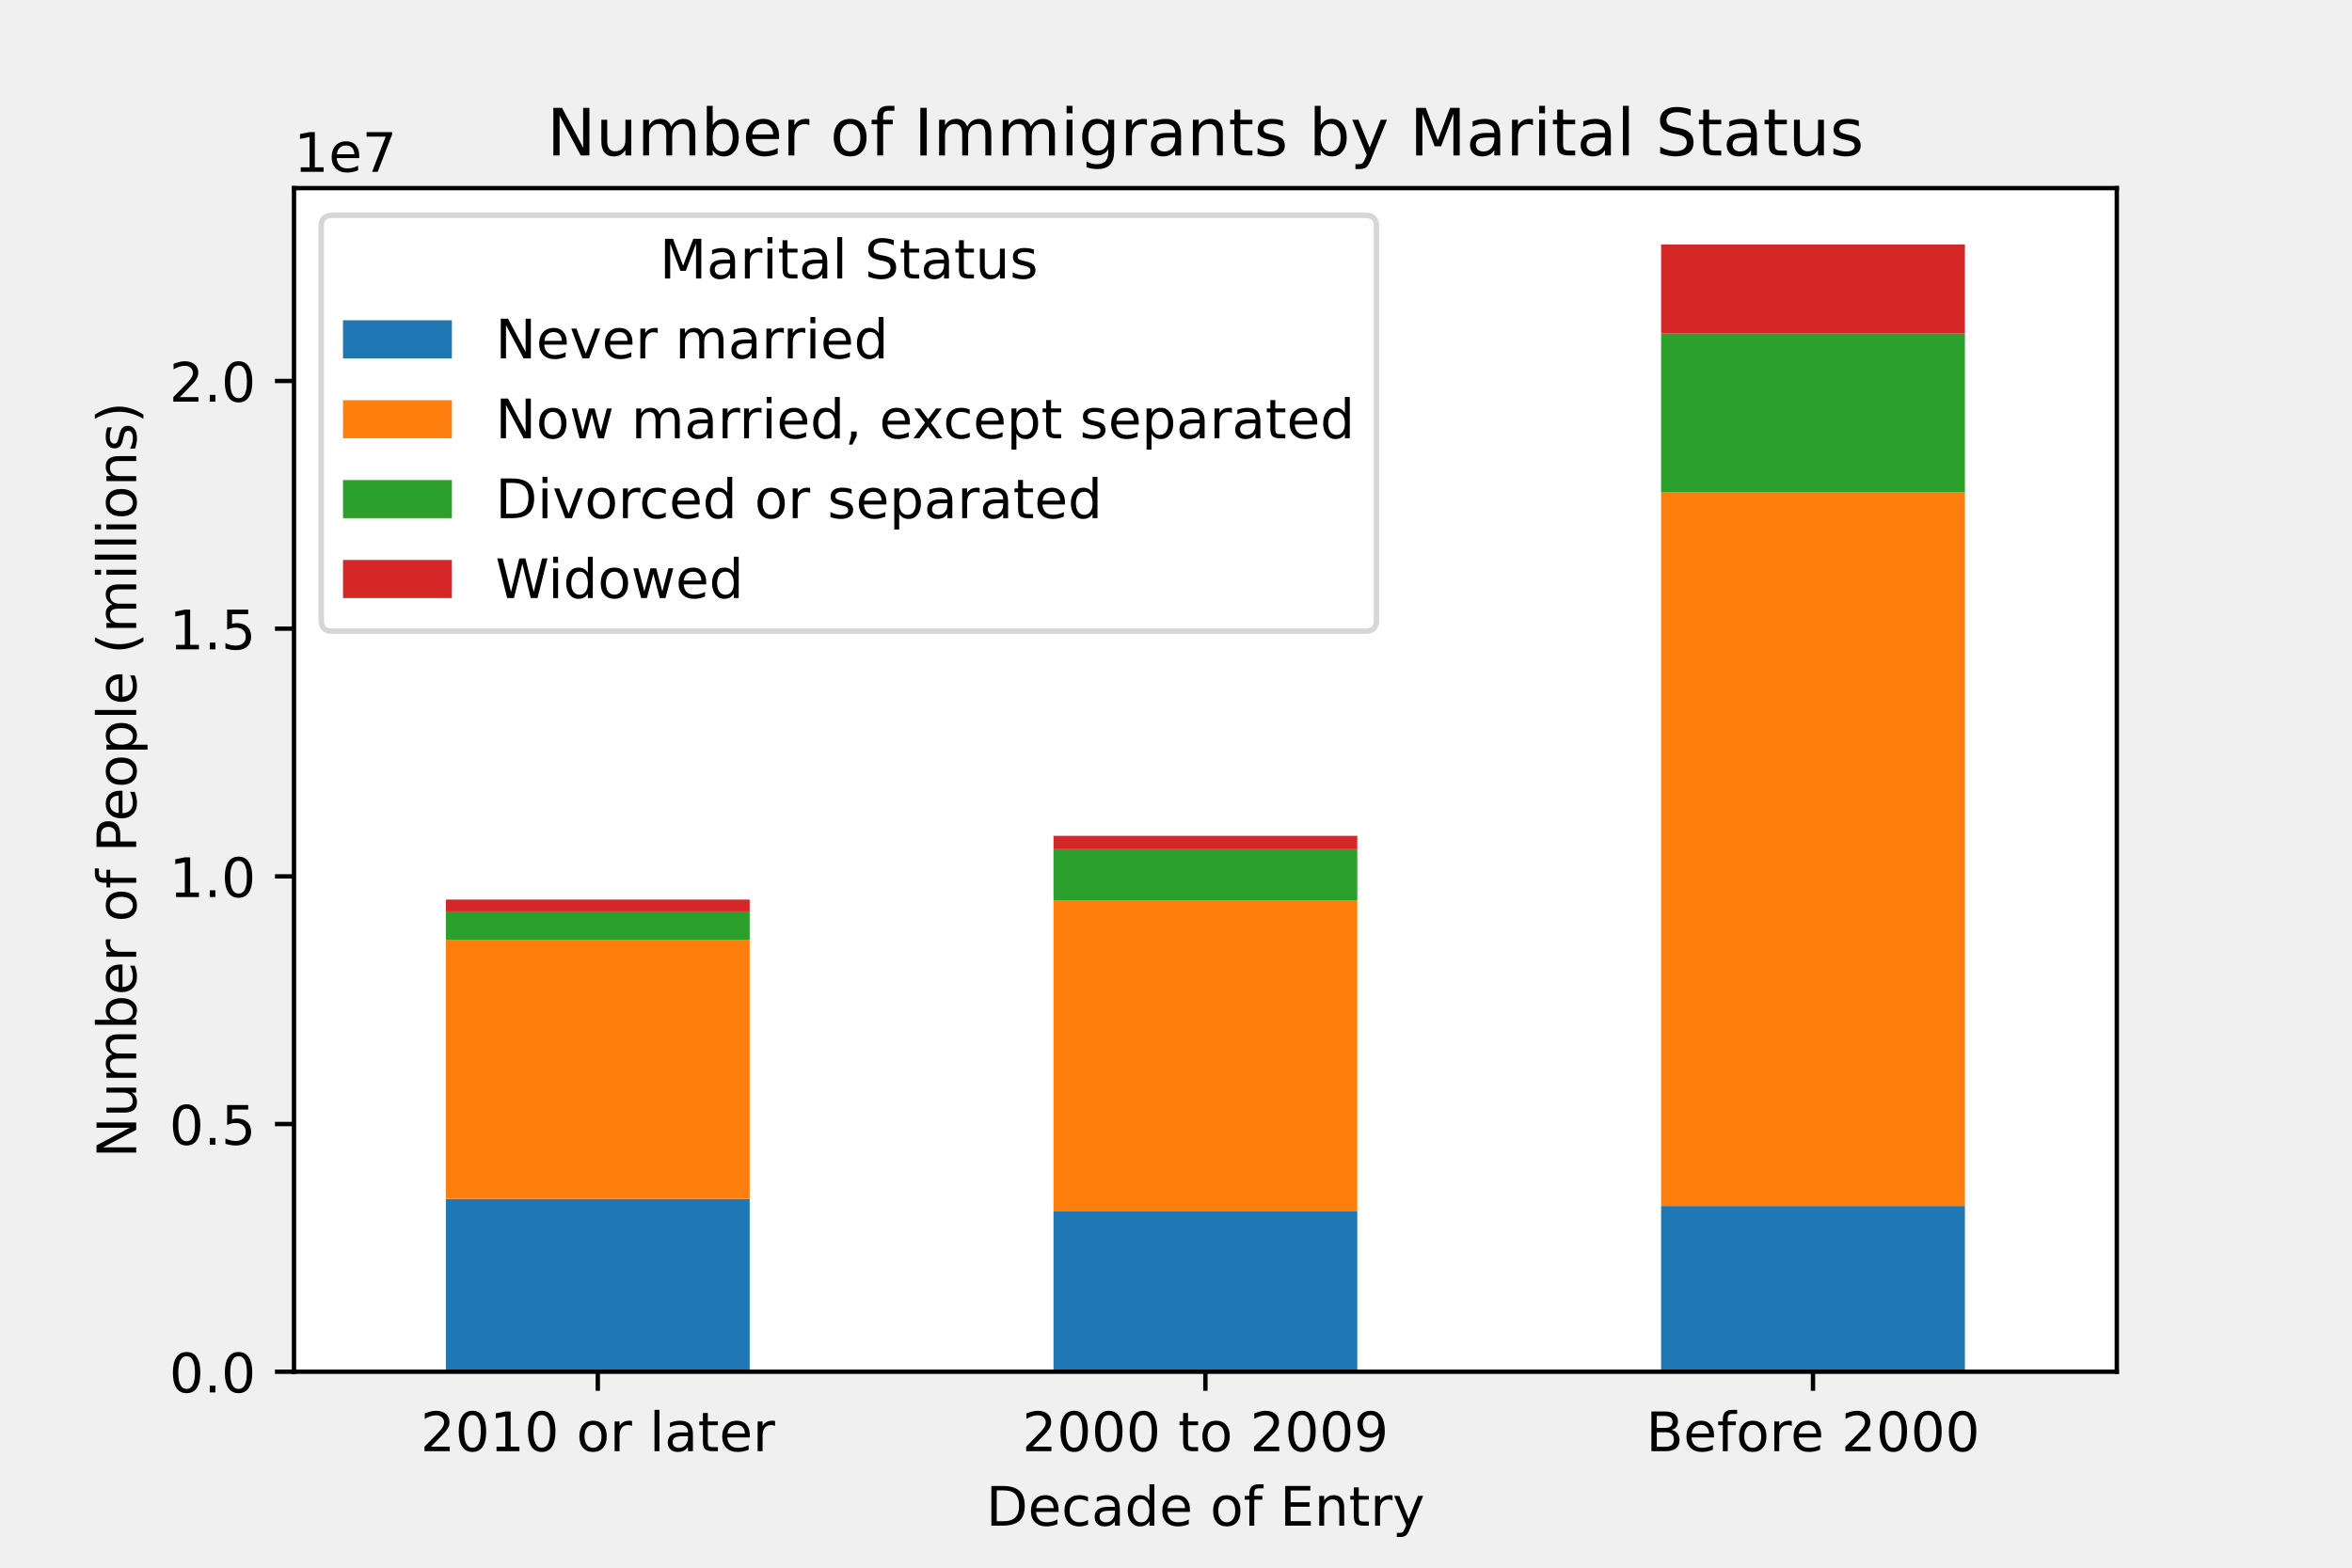
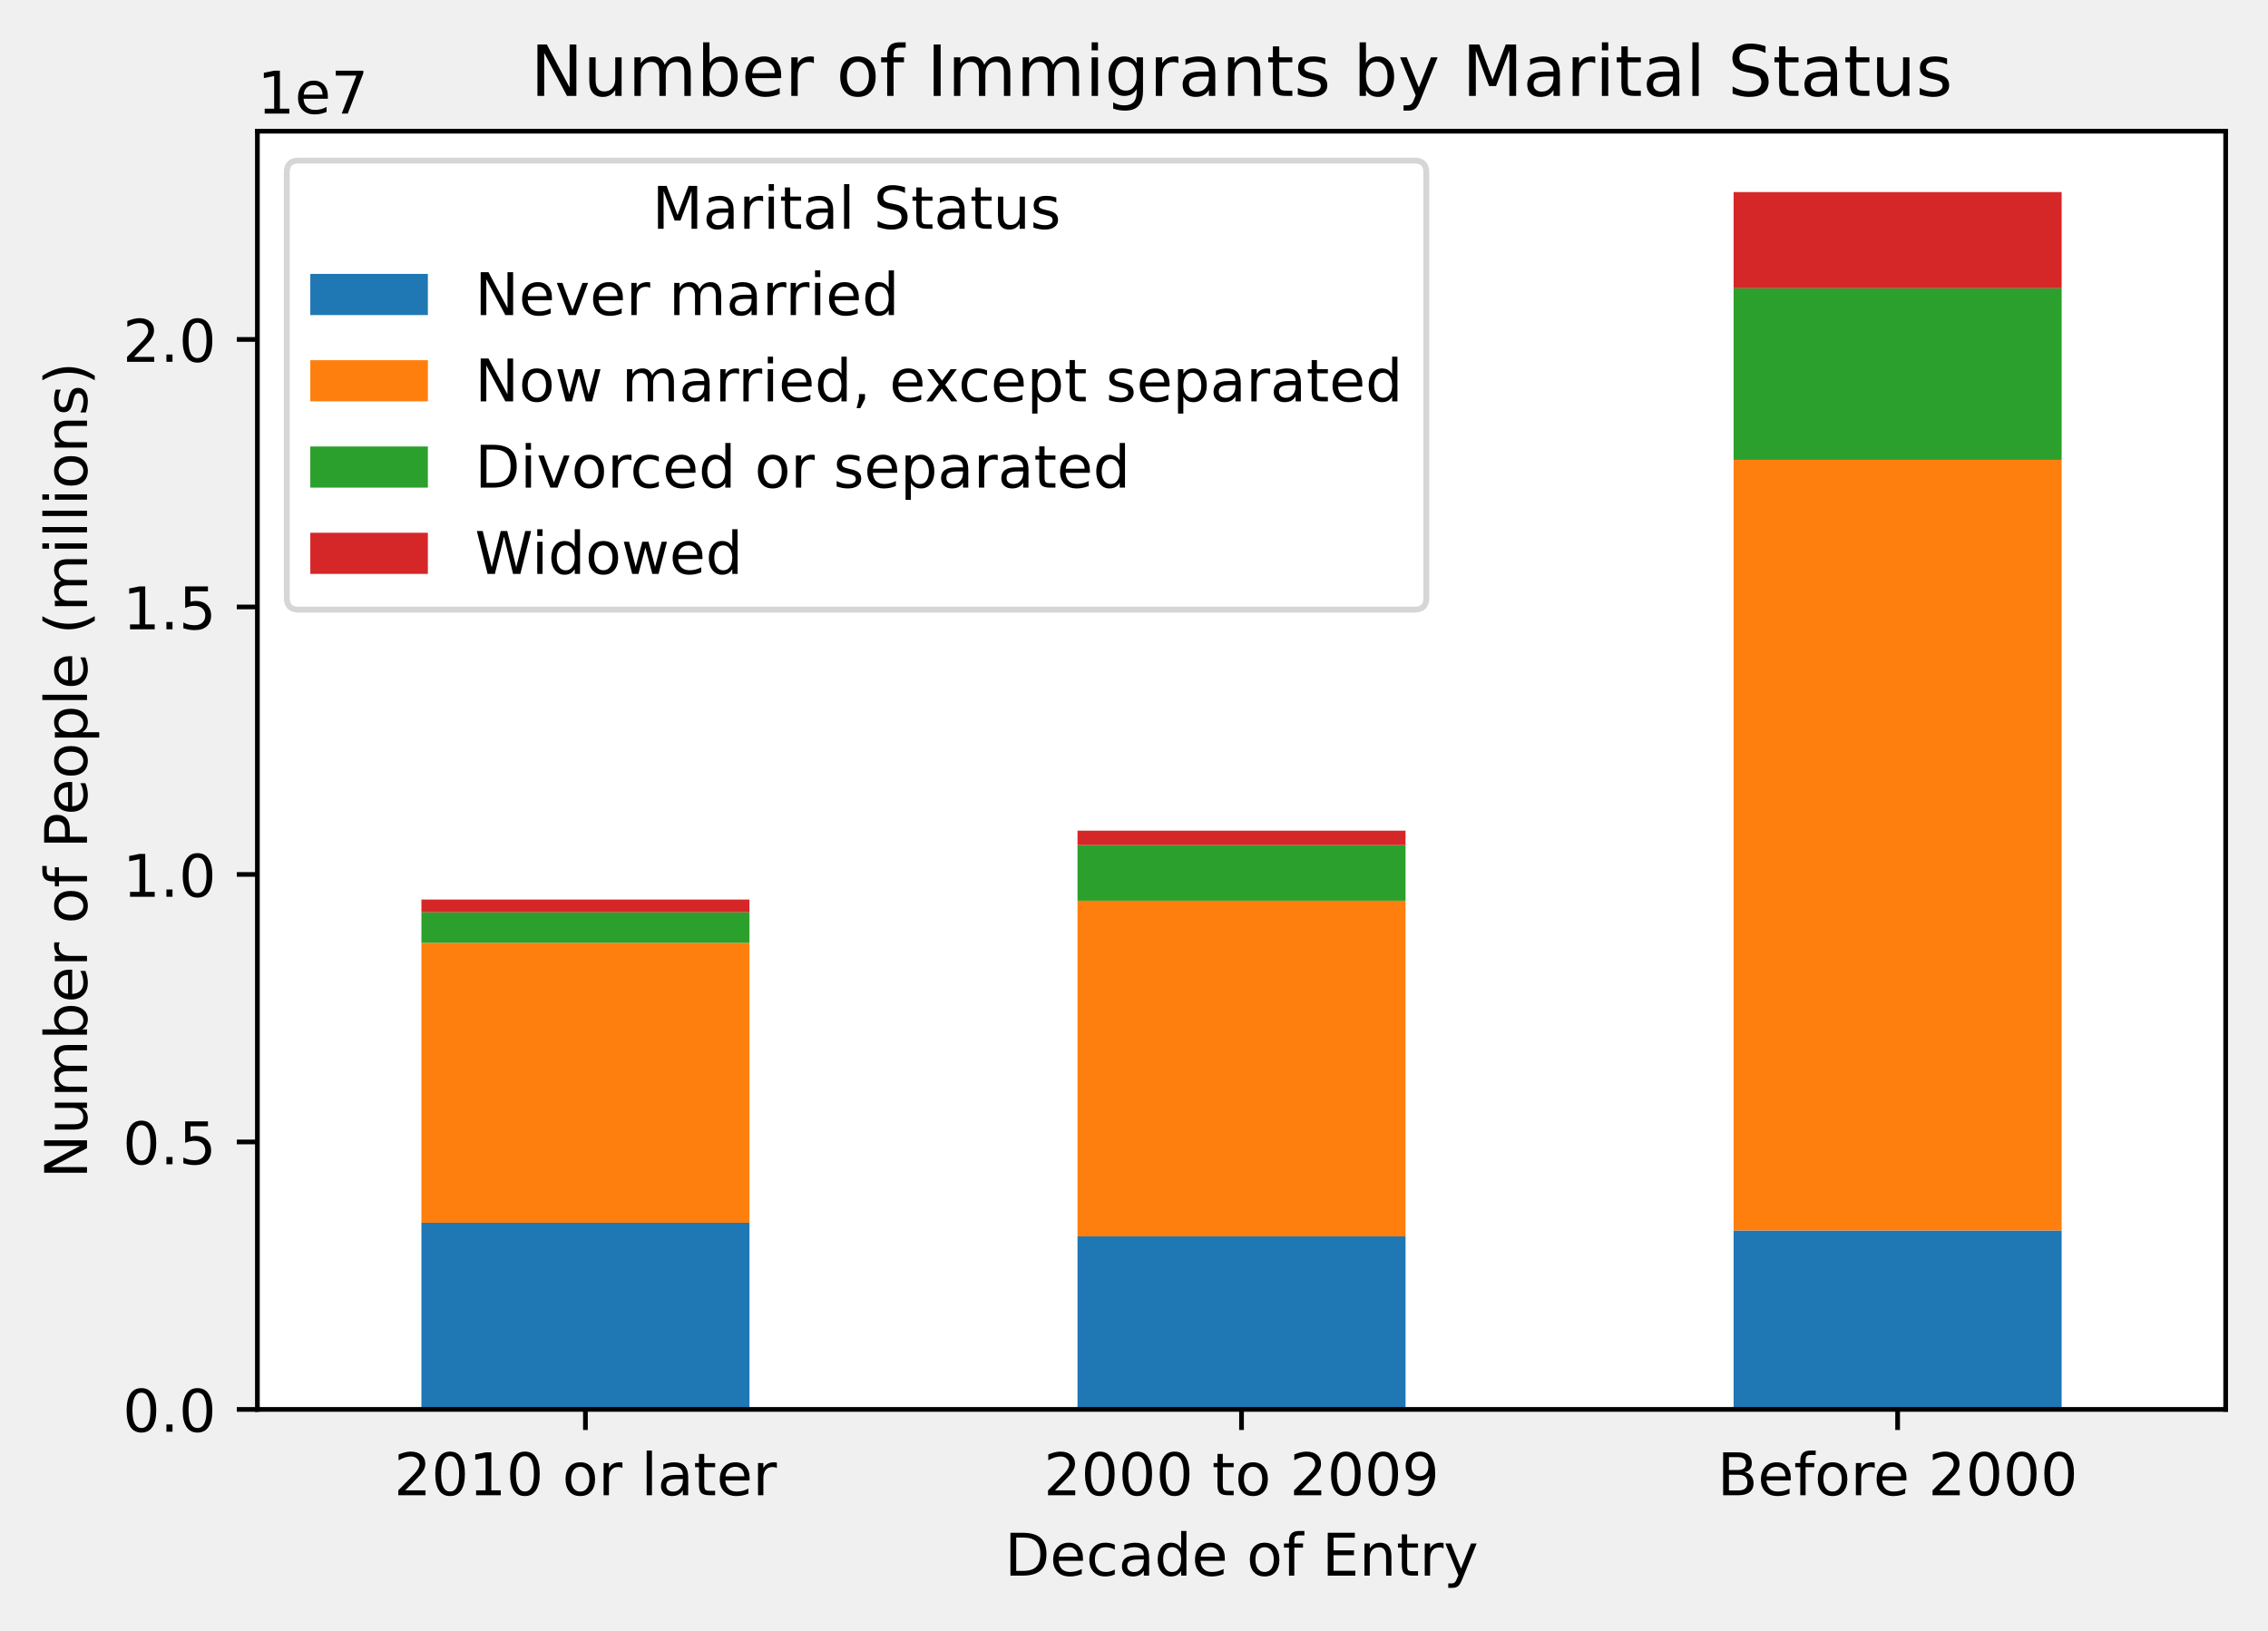
- <svg xmlns="http://www.w3.org/2000/svg" xmlns:xlink="http://www.w3.org/1999/xlink" height="288pt" version="1.1" viewBox="0 0 432 288" width="432pt">
+ <svg xmlns="http://www.w3.org/2000/svg" xmlns:xlink="http://www.w3.org/1999/xlink" height="277.314pt" version="1.1" viewBox="0 0 385.781 277.314" width="385.781pt">
  <defs>
    <style type="text/css">*{stroke-linecap:butt;stroke-linejoin:round;}</style>
  </defs>
  <g id="figure_1">
    <g id="patch_1">
-       <path d="M 0 288  L 432 288  L 432 0  L 0 0  z " style="fill:none;" />
+       <path d="M 0 277.314  L 385.781 277.314  L 385.781 0  L 0 0  z " style="fill:none;" />
    </g>
    <g id="axes_1">
      <g id="patch_2">
-         <path d="M 54 252  L 388.8 252  L 388.8 34.56  L 54 34.56  z " style="fill:#ffffff;" />
+         <path d="M 43.781 239.758  L 378.581 239.758  L 378.581 22.318  L 43.781 22.318  z " style="fill:#ffffff;" />
      </g>
      <g id="patch_3">
-         <path clip-path="url(#p1c68095ed1)" d="M 81.9 252  L 137.7 252  L 137.7 220.254  L 81.9 220.254  z " style="fill:#1f77b4;" />
+         <path clip-path="url(#p7b3b9520c9)" d="M 71.681 239.758  L 127.481 239.758  L 127.481 208.013  L 71.681 208.013  z " style="fill:#1f77b4;" />
      </g>
      <g id="patch_4">
-         <path clip-path="url(#p1c68095ed1)" d="M 193.5 252  L 249.3 252  L 249.3 222.563  L 193.5 222.563  z " style="fill:#1f77b4;" />
+         <path clip-path="url(#p7b3b9520c9)" d="M 183.281 239.758  L 239.081 239.758  L 239.081 210.321  L 183.281 210.321  z " style="fill:#1f77b4;" />
      </g>
      <g id="patch_5">
-         <path clip-path="url(#p1c68095ed1)" d="M 305.1 252  L 360.9 252  L 360.9 221.558  L 305.1 221.558  z " style="fill:#1f77b4;" />
+         <path clip-path="url(#p7b3b9520c9)" d="M 294.881 239.758  L 350.681 239.758  L 350.681 209.317  L 294.881 209.317  z " style="fill:#1f77b4;" />
      </g>
      <g id="patch_6">
-         <path clip-path="url(#p1c68095ed1)" d="M 81.9 220.254  L 137.7 220.254  L 137.7 172.636  L 81.9 172.636  z " style="fill:#ff7f0e;" />
+         <path clip-path="url(#p7b3b9520c9)" d="M 71.681 208.013  L 127.481 208.013  L 127.481 160.394  L 71.681 160.394  z " style="fill:#ff7f0e;" />
      </g>
      <g id="patch_7">
-         <path clip-path="url(#p1c68095ed1)" d="M 193.5 222.563  L 249.3 222.563  L 249.3 165.46  L 193.5 165.46  z " style="fill:#ff7f0e;" />
+         <path clip-path="url(#p7b3b9520c9)" d="M 183.281 210.321  L 239.081 210.321  L 239.081 153.218  L 183.281 153.218  z " style="fill:#ff7f0e;" />
      </g>
      <g id="patch_8">
-         <path clip-path="url(#p1c68095ed1)" d="M 305.1 221.558  L 360.9 221.558  L 360.9 90.473  L 305.1 90.473  z " style="fill:#ff7f0e;" />
+         <path clip-path="url(#p7b3b9520c9)" d="M 294.881 209.317  L 350.681 209.317  L 350.681 78.231  L 294.881 78.231  z " style="fill:#ff7f0e;" />
      </g>
      <g id="patch_9">
-         <path clip-path="url(#p1c68095ed1)" d="M 81.9 172.636  L 137.7 172.636  L 137.7 167.432  L 81.9 167.432  z " style="fill:#2ca02c;" />
+         <path clip-path="url(#p7b3b9520c9)" d="M 71.681 160.394  L 127.481 160.394  L 127.481 155.19  L 71.681 155.19  z " style="fill:#2ca02c;" />
      </g>
      <g id="patch_10">
-         <path clip-path="url(#p1c68095ed1)" d="M 193.5 165.46  L 249.3 165.46  L 249.3 156.009  L 193.5 156.009  z " style="fill:#2ca02c;" />
+         <path clip-path="url(#p7b3b9520c9)" d="M 183.281 153.218  L 239.081 153.218  L 239.081 143.767  L 183.281 143.767  z " style="fill:#2ca02c;" />
      </g>
      <g id="patch_11">
-         <path clip-path="url(#p1c68095ed1)" d="M 305.1 90.473  L 360.9 90.473  L 360.9 61.274  L 305.1 61.274  z " style="fill:#2ca02c;" />
+         <path clip-path="url(#p7b3b9520c9)" d="M 294.881 78.231  L 350.681 78.231  L 350.681 49.032  L 294.881 49.032  z " style="fill:#2ca02c;" />
      </g>
      <g id="patch_12">
-         <path clip-path="url(#p1c68095ed1)" d="M 81.9 167.432  L 137.7 167.432  L 137.7 165.264  L 81.9 165.264  z " style="fill:#d62728;" />
+         <path clip-path="url(#p7b3b9520c9)" d="M 71.681 155.19  L 127.481 155.19  L 127.481 153.022  L 71.681 153.022  z " style="fill:#d62728;" />
      </g>
      <g id="patch_13">
-         <path clip-path="url(#p1c68095ed1)" d="M 193.5 156.009  L 249.3 156.009  L 249.3 153.548  L 193.5 153.548  z " style="fill:#d62728;" />
+         <path clip-path="url(#p7b3b9520c9)" d="M 183.281 143.767  L 239.081 143.767  L 239.081 141.306  L 183.281 141.306  z " style="fill:#d62728;" />
      </g>
      <g id="patch_14">
-         <path clip-path="url(#p1c68095ed1)" d="M 305.1 61.274  L 360.9 61.274  L 360.9 44.914  L 305.1 44.914  z " style="fill:#d62728;" />
+         <path clip-path="url(#p7b3b9520c9)" d="M 294.881 49.032  L 350.681 49.032  L 350.681 32.672  L 294.881 32.672  z " style="fill:#d62728;" />
      </g>
      <g id="matplotlib.axis_1">
        <g id="xtick_1">
          <g id="line2d_1">
            <defs>
-               <path d="M 0 0  L 0 3.5  " id="mfe2c3f6bbe" style="stroke:#000000;stroke-width:0.8;" />
-             </defs>
-             <g>
-               <use style="stroke:#000000;stroke-width:0.8;" x="109.8" xlink:href="#mfe2c3f6bbe" y="252" />
+               <path d="M 0 0  L 0 3.5  " id="m15bc57275c" style="stroke:#000000;stroke-width:0.8;" />
+             </defs>
+             <g>
+               <use style="stroke:#000000;stroke-width:0.8;" x="99.581" xlink:href="#m15bc57275c" y="239.758" />
            </g>
          </g>
          <g id="text_1">
-             <g transform="translate(77.23672 266.5984)scale(0.1 -0.1)">
+             <g transform="translate(67.01797 254.3566)scale(0.1 -0.1)">
              <defs>
                <path d="M 1228 531  L 3431 531  L 3431 0  L 469 0  L 469 531  Q 828 903 1448 1529  Q 2069 2156 2228 2338  Q 2531 2678 2651 2914  Q 2772 3150 2772 3378  Q 2772 3750 2511 3984  Q 2250 4219 1831 4219  Q 1534 4219 1204 4116  Q 875 4013 500 3803  L 500 4441  Q 881 4594 1212 4672  Q 1544 4750 1819 4750  Q 2544 4750 2975 4387  Q 3406 4025 3406 3419  Q 3406 3131 3298 2873  Q 3191 2616 2906 2266  Q 2828 2175 2409 1742  Q 1991 1309 1228 531  z " id="DejaVuSans-32" transform="scale(0.015625)" />
                <path d="M 2034 4250  Q 1547 4250 1301 3770  Q 1056 3291 1056 2328  Q 1056 1369 1301 889  Q 1547 409 2034 409  Q 2525 409 2770 889  Q 3016 1369 3016 2328  Q 3016 3291 2770 3770  Q 2525 4250 2034 4250  z M 2034 4750  Q 2819 4750 3233 4129  Q 3647 3509 3647 2328  Q 3647 1150 3233 529  Q 2819 -91 2034 -91  Q 1250 -91 836 529  Q 422 1150 422 2328  Q 422 3509 836 4129  Q 1250 4750 2034 4750  z " id="DejaVuSans-30" transform="scale(0.015625)" />
                <path d="M 794 531  L 1825 531  L 1825 4091  L 703 3866  L 703 4441  L 1819 4666  L 2450 4666  L 2450 531  L 3481 531  L 3481 0  L 794 0  L 794 531  z " id="DejaVuSans-31" transform="scale(0.015625)" />
                <path id="DejaVuSans-20" transform="scale(0.015625)" />
                <path d="M 1959 3097  Q 1497 3097 1228 2736  Q 959 2375 959 1747  Q 959 1119 1226 758  Q 1494 397 1959 397  Q 2419 397 2687 759  Q 2956 1122 2956 1747  Q 2956 2369 2687 2733  Q 2419 3097 1959 3097  z M 1959 3584  Q 2709 3584 3137 3096  Q 3566 2609 3566 1747  Q 3566 888 3137 398  Q 2709 -91 1959 -91  Q 1206 -91 779 398  Q 353 888 353 1747  Q 353 2609 779 3096  Q 1206 3584 1959 3584  z " id="DejaVuSans-6f" transform="scale(0.015625)" />
                <path d="M 2631 2963  Q 2534 3019 2420 3045  Q 2306 3072 2169 3072  Q 1681 3072 1420 2755  Q 1159 2438 1159 1844  L 1159 0  L 581 0  L 581 3500  L 1159 3500  L 1159 2956  Q 1341 3275 1631 3429  Q 1922 3584 2338 3584  Q 2397 3584 2469 3576  Q 2541 3569 2628 3553  L 2631 2963  z " id="DejaVuSans-72" transform="scale(0.015625)" />
                <path d="M 603 4863  L 1178 4863  L 1178 0  L 603 0  L 603 4863  z " id="DejaVuSans-6c" transform="scale(0.015625)" />
                <path d="M 2194 1759  Q 1497 1759 1228 1600  Q 959 1441 959 1056  Q 959 750 1161 570  Q 1363 391 1709 391  Q 2188 391 2477 730  Q 2766 1069 2766 1631  L 2766 1759  L 2194 1759  z M 3341 1997  L 3341 0  L 2766 0  L 2766 531  Q 2569 213 2275 61  Q 1981 -91 1556 -91  Q 1019 -91 701 211  Q 384 513 384 1019  Q 384 1609 779 1909  Q 1175 2209 1959 2209  L 2766 2209  L 2766 2266  Q 2766 2663 2505 2880  Q 2244 3097 1772 3097  Q 1472 3097 1187 3025  Q 903 2953 641 2809  L 641 3341  Q 956 3463 1253 3523  Q 1550 3584 1831 3584  Q 2591 3584 2966 3190  Q 3341 2797 3341 1997  z " id="DejaVuSans-61" transform="scale(0.015625)" />
                <path d="M 1172 4494  L 1172 3500  L 2356 3500  L 2356 3053  L 1172 3053  L 1172 1153  Q 1172 725 1289 603  Q 1406 481 1766 481  L 2356 481  L 2356 0  L 1766 0  Q 1100 0 847 248  Q 594 497 594 1153  L 594 3053  L 172 3053  L 172 3500  L 594 3500  L 594 4494  L 1172 4494  z " id="DejaVuSans-74" transform="scale(0.015625)" />
                <path d="M 3597 1894  L 3597 1613  L 953 1613  Q 991 1019 1311 708  Q 1631 397 2203 397  Q 2534 397 2845 478  Q 3156 559 3463 722  L 3463 178  Q 3153 47 2828 -22  Q 2503 -91 2169 -91  Q 1331 -91 842 396  Q 353 884 353 1716  Q 353 2575 817 3079  Q 1281 3584 2069 3584  Q 2775 3584 3186 3129  Q 3597 2675 3597 1894  z M 3022 2063  Q 3016 2534 2758 2815  Q 2500 3097 2075 3097  Q 1594 3097 1305 2825  Q 1016 2553 972 2059  L 3022 2063  z " id="DejaVuSans-65" transform="scale(0.015625)" />
              </defs>
              <use xlink:href="#DejaVuSans-32" />
              <use x="63.623" xlink:href="#DejaVuSans-30" />
              <use x="127.246" xlink:href="#DejaVuSans-31" />
              <use x="190.869" xlink:href="#DejaVuSans-30" />
              <use x="254.492" xlink:href="#DejaVuSans-20" />
              <use x="286.279" xlink:href="#DejaVuSans-6f" />
              <use x="347.461" xlink:href="#DejaVuSans-72" />
              <use x="388.574" xlink:href="#DejaVuSans-20" />
              <use x="420.361" xlink:href="#DejaVuSans-6c" />
              <use x="448.145" xlink:href="#DejaVuSans-61" />
              <use x="509.424" xlink:href="#DejaVuSans-74" />
              <use x="548.633" xlink:href="#DejaVuSans-65" />
              <use x="610.156" xlink:href="#DejaVuSans-72" />
            </g>
          </g>
        </g>
        <g id="xtick_2">
          <g id="line2d_2">
            <g>
-               <use style="stroke:#000000;stroke-width:0.8;" x="221.4" xlink:href="#mfe2c3f6bbe" y="252" />
+               <use style="stroke:#000000;stroke-width:0.8;" x="211.181" xlink:href="#m15bc57275c" y="239.758" />
            </g>
          </g>
          <g id="text_2">
-             <g transform="translate(187.7523 266.5984)scale(0.1 -0.1)">
+             <g transform="translate(177.5336 254.3566)scale(0.1 -0.1)">
              <defs>
                <path d="M 703 97  L 703 672  Q 941 559 1184 500  Q 1428 441 1663 441  Q 2288 441 2617 861  Q 2947 1281 2994 2138  Q 2813 1869 2534 1725  Q 2256 1581 1919 1581  Q 1219 1581 811 2004  Q 403 2428 403 3163  Q 403 3881 828 4315  Q 1253 4750 1959 4750  Q 2769 4750 3195 4129  Q 3622 3509 3622 2328  Q 3622 1225 3098 567  Q 2575 -91 1691 -91  Q 1453 -91 1209 -44  Q 966 3 703 97  z M 1959 2075  Q 2384 2075 2632 2365  Q 2881 2656 2881 3163  Q 2881 3666 2632 3958  Q 2384 4250 1959 4250  Q 1534 4250 1286 3958  Q 1038 3666 1038 3163  Q 1038 2656 1286 2365  Q 1534 2075 1959 2075  z " id="DejaVuSans-39" transform="scale(0.015625)" />
              </defs>
              <use xlink:href="#DejaVuSans-32" />
              <use x="63.623" xlink:href="#DejaVuSans-30" />
              <use x="127.246" xlink:href="#DejaVuSans-30" />
              <use x="190.869" xlink:href="#DejaVuSans-30" />
              <use x="254.492" xlink:href="#DejaVuSans-20" />
              <use x="286.279" xlink:href="#DejaVuSans-74" />
              <use x="325.488" xlink:href="#DejaVuSans-6f" />
              <use x="386.67" xlink:href="#DejaVuSans-20" />
              <use x="418.457" xlink:href="#DejaVuSans-32" />
              <use x="482.08" xlink:href="#DejaVuSans-30" />
              <use x="545.703" xlink:href="#DejaVuSans-30" />
              <use x="609.326" xlink:href="#DejaVuSans-39" />
            </g>
          </g>
        </g>
        <g id="xtick_3">
          <g id="line2d_3">
            <g>
-               <use style="stroke:#000000;stroke-width:0.8;" x="333" xlink:href="#mfe2c3f6bbe" y="252" />
+               <use style="stroke:#000000;stroke-width:0.8;" x="322.781" xlink:href="#m15bc57275c" y="239.758" />
            </g>
          </g>
          <g id="text_3">
-             <g transform="translate(302.3398 266.5984)scale(0.1 -0.1)">
+             <g transform="translate(292.1211 254.3566)scale(0.1 -0.1)">
              <defs>
                <path d="M 1259 2228  L 1259 519  L 2272 519  Q 2781 519 3026 730  Q 3272 941 3272 1375  Q 3272 1813 3026 2020  Q 2781 2228 2272 2228  L 1259 2228  z M 1259 4147  L 1259 2741  L 2194 2741  Q 2656 2741 2882 2914  Q 3109 3088 3109 3444  Q 3109 3797 2882 3972  Q 2656 4147 2194 4147  L 1259 4147  z M 628 4666  L 2241 4666  Q 2963 4666 3353 4366  Q 3744 4066 3744 3513  Q 3744 3084 3544 2831  Q 3344 2578 2956 2516  Q 3422 2416 3680 2098  Q 3938 1781 3938 1306  Q 3938 681 3513 340  Q 3088 0 2303 0  L 628 0  L 628 4666  z " id="DejaVuSans-42" transform="scale(0.015625)" />
                <path d="M 2375 4863  L 2375 4384  L 1825 4384  Q 1516 4384 1395 4259  Q 1275 4134 1275 3809  L 1275 3500  L 2222 3500  L 2222 3053  L 1275 3053  L 1275 0  L 697 0  L 697 3053  L 147 3053  L 147 3500  L 697 3500  L 697 3744  Q 697 4328 969 4595  Q 1241 4863 1831 4863  L 2375 4863  z " id="DejaVuSans-66" transform="scale(0.015625)" />
              </defs>
              <use xlink:href="#DejaVuSans-42" />
              <use x="68.604" xlink:href="#DejaVuSans-65" />
              <use x="130.127" xlink:href="#DejaVuSans-66" />
              <use x="165.332" xlink:href="#DejaVuSans-6f" />
              <use x="226.514" xlink:href="#DejaVuSans-72" />
              <use x="265.377" xlink:href="#DejaVuSans-65" />
              <use x="326.9" xlink:href="#DejaVuSans-20" />
              <use x="358.688" xlink:href="#DejaVuSans-32" />
              <use x="422.311" xlink:href="#DejaVuSans-30" />
              <use x="485.934" xlink:href="#DejaVuSans-30" />
              <use x="549.557" xlink:href="#DejaVuSans-30" />
            </g>
          </g>
        </g>
        <g id="text_4">
-           <g transform="translate(181.1086 280.2766)scale(0.1 -0.1)">
+           <g transform="translate(170.8898 268.0347)scale(0.1 -0.1)">
            <defs>
              <path d="M 1259 4147  L 1259 519  L 2022 519  Q 2988 519 3436 956  Q 3884 1394 3884 2338  Q 3884 3275 3436 3711  Q 2988 4147 2022 4147  L 1259 4147  z M 628 4666  L 1925 4666  Q 3281 4666 3915 4102  Q 4550 3538 4550 2338  Q 4550 1131 3912 565  Q 3275 0 1925 0  L 628 0  L 628 4666  z " id="DejaVuSans-44" transform="scale(0.015625)" />
              <path d="M 3122 3366  L 3122 2828  Q 2878 2963 2633 3030  Q 2388 3097 2138 3097  Q 1578 3097 1268 2742  Q 959 2388 959 1747  Q 959 1106 1268 751  Q 1578 397 2138 397  Q 2388 397 2633 464  Q 2878 531 3122 666  L 3122 134  Q 2881 22 2623 -34  Q 2366 -91 2075 -91  Q 1284 -91 818 406  Q 353 903 353 1747  Q 353 2603 823 3093  Q 1294 3584 2113 3584  Q 2378 3584 2631 3529  Q 2884 3475 3122 3366  z " id="DejaVuSans-63" transform="scale(0.015625)" />
              <path d="M 2906 2969  L 2906 4863  L 3481 4863  L 3481 0  L 2906 0  L 2906 525  Q 2725 213 2448 61  Q 2172 -91 1784 -91  Q 1150 -91 751 415  Q 353 922 353 1747  Q 353 2572 751 3078  Q 1150 3584 1784 3584  Q 2172 3584 2448 3432  Q 2725 3281 2906 2969  z M 947 1747  Q 947 1113 1208 752  Q 1469 391 1925 391  Q 2381 391 2643 752  Q 2906 1113 2906 1747  Q 2906 2381 2643 2742  Q 2381 3103 1925 3103  Q 1469 3103 1208 2742  Q 947 2381 947 1747  z " id="DejaVuSans-64" transform="scale(0.015625)" />
              <path d="M 628 4666  L 3578 4666  L 3578 4134  L 1259 4134  L 1259 2753  L 3481 2753  L 3481 2222  L 1259 2222  L 1259 531  L 3634 531  L 3634 0  L 628 0  L 628 4666  z " id="DejaVuSans-45" transform="scale(0.015625)" />
              <path d="M 3513 2113  L 3513 0  L 2938 0  L 2938 2094  Q 2938 2591 2744 2837  Q 2550 3084 2163 3084  Q 1697 3084 1428 2787  Q 1159 2491 1159 1978  L 1159 0  L 581 0  L 581 3500  L 1159 3500  L 1159 2956  Q 1366 3272 1645 3428  Q 1925 3584 2291 3584  Q 2894 3584 3203 3211  Q 3513 2838 3513 2113  z " id="DejaVuSans-6e" transform="scale(0.015625)" />
              <path d="M 2059 -325  Q 1816 -950 1584 -1140  Q 1353 -1331 966 -1331  L 506 -1331  L 506 -850  L 844 -850  Q 1081 -850 1212 -737  Q 1344 -625 1503 -206  L 1606 56  L 191 3500  L 800 3500  L 1894 763  L 2988 3500  L 3597 3500  L 2059 -325  z " id="DejaVuSans-79" transform="scale(0.015625)" />
            </defs>
            <use xlink:href="#DejaVuSans-44" />
            <use x="77.002" xlink:href="#DejaVuSans-65" />
            <use x="138.525" xlink:href="#DejaVuSans-63" />
            <use x="193.506" xlink:href="#DejaVuSans-61" />
            <use x="254.785" xlink:href="#DejaVuSans-64" />
            <use x="318.262" xlink:href="#DejaVuSans-65" />
            <use x="379.785" xlink:href="#DejaVuSans-20" />
            <use x="411.572" xlink:href="#DejaVuSans-6f" />
            <use x="472.754" xlink:href="#DejaVuSans-66" />
            <use x="507.959" xlink:href="#DejaVuSans-20" />
            <use x="539.746" xlink:href="#DejaVuSans-45" />
            <use x="602.93" xlink:href="#DejaVuSans-6e" />
            <use x="666.309" xlink:href="#DejaVuSans-74" />
            <use x="705.518" xlink:href="#DejaVuSans-72" />
            <use x="746.631" xlink:href="#DejaVuSans-79" />
          </g>
        </g>
      </g>
      <g id="matplotlib.axis_2">
        <g id="ytick_1">
          <g id="line2d_4">
            <defs>
-               <path d="M 0 0  L -3.5 0  " id="m57f5613129" style="stroke:#000000;stroke-width:0.8;" />
-             </defs>
-             <g>
-               <use style="stroke:#000000;stroke-width:0.8;" x="54" xlink:href="#m57f5613129" y="252" />
+               <path d="M 0 0  L -3.5 0  " id="m17cf0dfbd1" style="stroke:#000000;stroke-width:0.8;" />
+             </defs>
+             <g>
+               <use style="stroke:#000000;stroke-width:0.8;" x="43.781" xlink:href="#m17cf0dfbd1" y="239.758" />
            </g>
          </g>
          <g id="text_5">
-             <g transform="translate(31.09688 255.7992)scale(0.1 -0.1)">
+             <g transform="translate(20.87813 243.5573)scale(0.1 -0.1)">
              <defs>
                <path d="M 684 794  L 1344 794  L 1344 0  L 684 0  L 684 794  z " id="DejaVuSans-2e" transform="scale(0.015625)" />
              </defs>
              <use xlink:href="#DejaVuSans-30" />
              <use x="63.623" xlink:href="#DejaVuSans-2e" />
              <use x="95.41" xlink:href="#DejaVuSans-30" />
            </g>
          </g>
        </g>
        <g id="ytick_2">
          <g id="line2d_5">
            <g>
-               <use style="stroke:#000000;stroke-width:0.8;" x="54" xlink:href="#m57f5613129" y="206.497" />
+               <use style="stroke:#000000;stroke-width:0.8;" x="43.781" xlink:href="#m17cf0dfbd1" y="194.255" />
            </g>
          </g>
          <g id="text_6">
-             <g transform="translate(31.09688 210.2966)scale(0.1 -0.1)">
+             <g transform="translate(20.87813 198.0547)scale(0.1 -0.1)">
              <defs>
                <path d="M 691 4666  L 3169 4666  L 3169 4134  L 1269 4134  L 1269 2991  Q 1406 3038 1543 3061  Q 1681 3084 1819 3084  Q 2600 3084 3056 2656  Q 3513 2228 3513 1497  Q 3513 744 3044 326  Q 2575 -91 1722 -91  Q 1428 -91 1123 -41  Q 819 9 494 109  L 494 744  Q 775 591 1075 516  Q 1375 441 1709 441  Q 2250 441 2565 725  Q 2881 1009 2881 1497  Q 2881 1984 2565 2268  Q 2250 2553 1709 2553  Q 1456 2553 1204 2497  Q 953 2441 691 2322  L 691 4666  z " id="DejaVuSans-35" transform="scale(0.015625)" />
              </defs>
              <use xlink:href="#DejaVuSans-30" />
              <use x="63.623" xlink:href="#DejaVuSans-2e" />
              <use x="95.41" xlink:href="#DejaVuSans-35" />
            </g>
          </g>
        </g>
        <g id="ytick_3">
          <g id="line2d_6">
            <g>
-               <use style="stroke:#000000;stroke-width:0.8;" x="54" xlink:href="#m57f5613129" y="160.995" />
+               <use style="stroke:#000000;stroke-width:0.8;" x="43.781" xlink:href="#m17cf0dfbd1" y="148.753" />
            </g>
          </g>
          <g id="text_7">
-             <g transform="translate(31.09688 164.7939)scale(0.1 -0.1)">
+             <g transform="translate(20.87813 152.5521)scale(0.1 -0.1)">
              <use xlink:href="#DejaVuSans-31" />
              <use x="63.623" xlink:href="#DejaVuSans-2e" />
              <use x="95.41" xlink:href="#DejaVuSans-30" />
            </g>
          </g>
        </g>
        <g id="ytick_4">
          <g id="line2d_7">
            <g>
-               <use style="stroke:#000000;stroke-width:0.8;" x="54" xlink:href="#m57f5613129" y="115.492" />
+               <use style="stroke:#000000;stroke-width:0.8;" x="43.781" xlink:href="#m17cf0dfbd1" y="103.25" />
            </g>
          </g>
          <g id="text_8">
-             <g transform="translate(31.09688 119.2913)scale(0.1 -0.1)">
+             <g transform="translate(20.87813 107.0494)scale(0.1 -0.1)">
              <use xlink:href="#DejaVuSans-31" />
              <use x="63.623" xlink:href="#DejaVuSans-2e" />
              <use x="95.41" xlink:href="#DejaVuSans-35" />
            </g>
          </g>
        </g>
        <g id="ytick_5">
          <g id="line2d_8">
            <g>
-               <use style="stroke:#000000;stroke-width:0.8;" x="54" xlink:href="#m57f5613129" y="69.989" />
+               <use style="stroke:#000000;stroke-width:0.8;" x="43.781" xlink:href="#m17cf0dfbd1" y="57.748" />
            </g>
          </g>
          <g id="text_9">
-             <g transform="translate(31.09688 73.78867)scale(0.1 -0.1)">
+             <g transform="translate(20.87813 61.5468)scale(0.1 -0.1)">
              <use xlink:href="#DejaVuSans-32" />
              <use x="63.623" xlink:href="#DejaVuSans-2e" />
              <use x="95.41" xlink:href="#DejaVuSans-30" />
            </g>
          </g>
        </g>
        <g id="text_10">
-           <g transform="translate(25.01719 212.723)rotate(-90)scale(0.1 -0.1)">
+           <g transform="translate(14.79844 200.4811)rotate(-90)scale(0.1 -0.1)">
            <defs>
              <path d="M 628 4666  L 1478 4666  L 3547 763  L 3547 4666  L 4159 4666  L 4159 0  L 3309 0  L 1241 3903  L 1241 0  L 628 0  L 628 4666  z " id="DejaVuSans-4e" transform="scale(0.015625)" />
              <path d="M 544 1381  L 544 3500  L 1119 3500  L 1119 1403  Q 1119 906 1312 657  Q 1506 409 1894 409  Q 2359 409 2629 706  Q 2900 1003 2900 1516  L 2900 3500  L 3475 3500  L 3475 0  L 2900 0  L 2900 538  Q 2691 219 2414 64  Q 2138 -91 1772 -91  Q 1169 -91 856 284  Q 544 659 544 1381  z M 1991 3584  L 1991 3584  z " id="DejaVuSans-75" transform="scale(0.015625)" />
              <path d="M 3328 2828  Q 3544 3216 3844 3400  Q 4144 3584 4550 3584  Q 5097 3584 5394 3201  Q 5691 2819 5691 2113  L 5691 0  L 5113 0  L 5113 2094  Q 5113 2597 4934 2840  Q 4756 3084 4391 3084  Q 3944 3084 3684 2787  Q 3425 2491 3425 1978  L 3425 0  L 2847 0  L 2847 2094  Q 2847 2600 2669 2842  Q 2491 3084 2119 3084  Q 1678 3084 1418 2786  Q 1159 2488 1159 1978  L 1159 0  L 581 0  L 581 3500  L 1159 3500  L 1159 2956  Q 1356 3278 1631 3431  Q 1906 3584 2284 3584  Q 2666 3584 2933 3390  Q 3200 3197 3328 2828  z " id="DejaVuSans-6d" transform="scale(0.015625)" />
              <path d="M 3116 1747  Q 3116 2381 2855 2742  Q 2594 3103 2138 3103  Q 1681 3103 1420 2742  Q 1159 2381 1159 1747  Q 1159 1113 1420 752  Q 1681 391 2138 391  Q 2594 391 2855 752  Q 3116 1113 3116 1747  z M 1159 2969  Q 1341 3281 1617 3432  Q 1894 3584 2278 3584  Q 2916 3584 3314 3078  Q 3713 2572 3713 1747  Q 3713 922 3314 415  Q 2916 -91 2278 -91  Q 1894 -91 1617 61  Q 1341 213 1159 525  L 1159 0  L 581 0  L 581 4863  L 1159 4863  L 1159 2969  z " id="DejaVuSans-62" transform="scale(0.015625)" />
              <path d="M 1259 4147  L 1259 2394  L 2053 2394  Q 2494 2394 2734 2622  Q 2975 2850 2975 3272  Q 2975 3691 2734 3919  Q 2494 4147 2053 4147  L 1259 4147  z M 628 4666  L 2053 4666  Q 2838 4666 3239 4311  Q 3641 3956 3641 3272  Q 3641 2581 3239 2228  Q 2838 1875 2053 1875  L 1259 1875  L 1259 0  L 628 0  L 628 4666  z " id="DejaVuSans-50" transform="scale(0.015625)" />
              <path d="M 1159 525  L 1159 -1331  L 581 -1331  L 581 3500  L 1159 3500  L 1159 2969  Q 1341 3281 1617 3432  Q 1894 3584 2278 3584  Q 2916 3584 3314 3078  Q 3713 2572 3713 1747  Q 3713 922 3314 415  Q 2916 -91 2278 -91  Q 1894 -91 1617 61  Q 1341 213 1159 525  z M 3116 1747  Q 3116 2381 2855 2742  Q 2594 3103 2138 3103  Q 1681 3103 1420 2742  Q 1159 2381 1159 1747  Q 1159 1113 1420 752  Q 1681 391 2138 391  Q 2594 391 2855 752  Q 3116 1113 3116 1747  z " id="DejaVuSans-70" transform="scale(0.015625)" />
              <path d="M 1984 4856  Q 1566 4138 1362 3434  Q 1159 2731 1159 2009  Q 1159 1288 1364 580  Q 1569 -128 1984 -844  L 1484 -844  Q 1016 -109 783 600  Q 550 1309 550 2009  Q 550 2706 781 3412  Q 1013 4119 1484 4856  L 1984 4856  z " id="DejaVuSans-28" transform="scale(0.015625)" />
              <path d="M 603 3500  L 1178 3500  L 1178 0  L 603 0  L 603 3500  z M 603 4863  L 1178 4863  L 1178 4134  L 603 4134  L 603 4863  z " id="DejaVuSans-69" transform="scale(0.015625)" />
              <path d="M 2834 3397  L 2834 2853  Q 2591 2978 2328 3040  Q 2066 3103 1784 3103  Q 1356 3103 1142 2972  Q 928 2841 928 2578  Q 928 2378 1081 2264  Q 1234 2150 1697 2047  L 1894 2003  Q 2506 1872 2764 1633  Q 3022 1394 3022 966  Q 3022 478 2636 193  Q 2250 -91 1575 -91  Q 1294 -91 989 -36  Q 684 19 347 128  L 347 722  Q 666 556 975 473  Q 1284 391 1588 391  Q 1994 391 2212 530  Q 2431 669 2431 922  Q 2431 1156 2273 1281  Q 2116 1406 1581 1522  L 1381 1569  Q 847 1681 609 1914  Q 372 2147 372 2553  Q 372 3047 722 3315  Q 1072 3584 1716 3584  Q 2034 3584 2315 3537  Q 2597 3491 2834 3397  z " id="DejaVuSans-73" transform="scale(0.015625)" />
              <path d="M 513 4856  L 1013 4856  Q 1481 4119 1714 3412  Q 1947 2706 1947 2009  Q 1947 1309 1714 600  Q 1481 -109 1013 -844  L 513 -844  Q 928 -128 1133 580  Q 1338 1288 1338 2009  Q 1338 2731 1133 3434  Q 928 4138 513 4856  z " id="DejaVuSans-29" transform="scale(0.015625)" />
            </defs>
            <use xlink:href="#DejaVuSans-4e" />
            <use x="74.805" xlink:href="#DejaVuSans-75" />
            <use x="138.184" xlink:href="#DejaVuSans-6d" />
            <use x="235.596" xlink:href="#DejaVuSans-62" />
            <use x="299.072" xlink:href="#DejaVuSans-65" />
            <use x="360.596" xlink:href="#DejaVuSans-72" />
            <use x="401.709" xlink:href="#DejaVuSans-20" />
            <use x="433.496" xlink:href="#DejaVuSans-6f" />
            <use x="494.678" xlink:href="#DejaVuSans-66" />
            <use x="529.883" xlink:href="#DejaVuSans-20" />
            <use x="561.67" xlink:href="#DejaVuSans-50" />
            <use x="618.348" xlink:href="#DejaVuSans-65" />
            <use x="679.871" xlink:href="#DejaVuSans-6f" />
            <use x="741.053" xlink:href="#DejaVuSans-70" />
            <use x="804.529" xlink:href="#DejaVuSans-6c" />
            <use x="832.312" xlink:href="#DejaVuSans-65" />
            <use x="893.836" xlink:href="#DejaVuSans-20" />
            <use x="925.623" xlink:href="#DejaVuSans-28" />
            <use x="964.637" xlink:href="#DejaVuSans-6d" />
            <use x="1062.049" xlink:href="#DejaVuSans-69" />
            <use x="1089.832" xlink:href="#DejaVuSans-6c" />
            <use x="1117.615" xlink:href="#DejaVuSans-6c" />
            <use x="1145.398" xlink:href="#DejaVuSans-69" />
            <use x="1173.182" xlink:href="#DejaVuSans-6f" />
            <use x="1234.363" xlink:href="#DejaVuSans-6e" />
            <use x="1297.742" xlink:href="#DejaVuSans-73" />
            <use x="1349.842" xlink:href="#DejaVuSans-29" />
          </g>
        </g>
        <g id="text_11">
-           <g transform="translate(54 31.56)scale(0.1 -0.1)">
+           <g transform="translate(43.78125 19.31812)scale(0.1 -0.1)">
            <defs>
              <path d="M 525 4666  L 3525 4666  L 3525 4397  L 1831 0  L 1172 0  L 2766 4134  L 525 4134  L 525 4666  z " id="DejaVuSans-37" transform="scale(0.015625)" />
            </defs>
            <use xlink:href="#DejaVuSans-31" />
            <use x="63.623" xlink:href="#DejaVuSans-65" />
            <use x="125.146" xlink:href="#DejaVuSans-37" />
          </g>
        </g>
      </g>
      <g id="patch_15">
-         <path d="M 54 252  L 54 34.56  " style="fill:none;stroke:#000000;stroke-linecap:square;stroke-linejoin:miter;stroke-width:0.8;" />
+         <path d="M 43.781 239.758  L 43.781 22.318  " style="fill:none;stroke:#000000;stroke-linecap:square;stroke-linejoin:miter;stroke-width:0.8;" />
      </g>
      <g id="patch_16">
-         <path d="M 388.8 252  L 388.8 34.56  " style="fill:none;stroke:#000000;stroke-linecap:square;stroke-linejoin:miter;stroke-width:0.8;" />
+         <path d="M 378.581 239.758  L 378.581 22.318  " style="fill:none;stroke:#000000;stroke-linecap:square;stroke-linejoin:miter;stroke-width:0.8;" />
      </g>
      <g id="patch_17">
-         <path d="M 54 252  L 388.8 252  " style="fill:none;stroke:#000000;stroke-linecap:square;stroke-linejoin:miter;stroke-width:0.8;" />
+         <path d="M 43.781 239.758  L 378.581 239.758  " style="fill:none;stroke:#000000;stroke-linecap:square;stroke-linejoin:miter;stroke-width:0.8;" />
      </g>
      <g id="patch_18">
-         <path d="M 54 34.56  L 388.8 34.56  " style="fill:none;stroke:#000000;stroke-linecap:square;stroke-linejoin:miter;stroke-width:0.8;" />
+         <path d="M 43.781 22.318  L 378.581 22.318  " style="fill:none;stroke:#000000;stroke-linecap:square;stroke-linejoin:miter;stroke-width:0.8;" />
      </g>
      <g id="text_12">
-         <g transform="translate(100.4587 28.56)scale(0.12 -0.12)">
+         <g transform="translate(90.24 16.31812)scale(0.12 -0.12)">
          <defs>
            <path d="M 628 4666  L 1259 4666  L 1259 0  L 628 0  L 628 4666  z " id="DejaVuSans-49" transform="scale(0.015625)" />
            <path d="M 2906 1791  Q 2906 2416 2648 2759  Q 2391 3103 1925 3103  Q 1463 3103 1205 2759  Q 947 2416 947 1791  Q 947 1169 1205 825  Q 1463 481 1925 481  Q 2391 481 2648 825  Q 2906 1169 2906 1791  z M 3481 434  Q 3481 -459 3084 -895  Q 2688 -1331 1869 -1331  Q 1566 -1331 1297 -1286  Q 1028 -1241 775 -1147  L 775 -588  Q 1028 -725 1275 -790  Q 1522 -856 1778 -856  Q 2344 -856 2625 -561  Q 2906 -266 2906 331  L 2906 616  Q 2728 306 2450 153  Q 2172 0 1784 0  Q 1141 0 747 490  Q 353 981 353 1791  Q 353 2603 747 3093  Q 1141 3584 1784 3584  Q 2172 3584 2450 3431  Q 2728 3278 2906 2969  L 2906 3500  L 3481 3500  L 3481 434  z " id="DejaVuSans-67" transform="scale(0.015625)" />
            <path d="M 628 4666  L 1569 4666  L 2759 1491  L 3956 4666  L 4897 4666  L 4897 0  L 4281 0  L 4281 4097  L 3078 897  L 2444 897  L 1241 4097  L 1241 0  L 628 0  L 628 4666  z " id="DejaVuSans-4d" transform="scale(0.015625)" />
            <path d="M 3425 4513  L 3425 3897  Q 3066 4069 2747 4153  Q 2428 4238 2131 4238  Q 1616 4238 1336 4038  Q 1056 3838 1056 3469  Q 1056 3159 1242 3001  Q 1428 2844 1947 2747  L 2328 2669  Q 3034 2534 3370 2195  Q 3706 1856 3706 1288  Q 3706 609 3251 259  Q 2797 -91 1919 -91  Q 1588 -91 1214 -16  Q 841 59 441 206  L 441 856  Q 825 641 1194 531  Q 1563 422 1919 422  Q 2459 422 2753 634  Q 3047 847 3047 1241  Q 3047 1584 2836 1778  Q 2625 1972 2144 2069  L 1759 2144  Q 1053 2284 737 2584  Q 422 2884 422 3419  Q 422 4038 858 4394  Q 1294 4750 2059 4750  Q 2388 4750 2728 4690  Q 3069 4631 3425 4513  z " id="DejaVuSans-53" transform="scale(0.015625)" />
          </defs>
          <use xlink:href="#DejaVuSans-4e" />
          <use x="74.805" xlink:href="#DejaVuSans-75" />
          <use x="138.184" xlink:href="#DejaVuSans-6d" />
          <use x="235.596" xlink:href="#DejaVuSans-62" />
          <use x="299.072" xlink:href="#DejaVuSans-65" />
          <use x="360.596" xlink:href="#DejaVuSans-72" />
          <use x="401.709" xlink:href="#DejaVuSans-20" />
          <use x="433.496" xlink:href="#DejaVuSans-6f" />
          <use x="494.678" xlink:href="#DejaVuSans-66" />
          <use x="529.883" xlink:href="#DejaVuSans-20" />
          <use x="561.67" xlink:href="#DejaVuSans-49" />
          <use x="591.162" xlink:href="#DejaVuSans-6d" />
          <use x="688.574" xlink:href="#DejaVuSans-6d" />
          <use x="785.986" xlink:href="#DejaVuSans-69" />
          <use x="813.77" xlink:href="#DejaVuSans-67" />
          <use x="877.246" xlink:href="#DejaVuSans-72" />
          <use x="918.359" xlink:href="#DejaVuSans-61" />
          <use x="979.639" xlink:href="#DejaVuSans-6e" />
          <use x="1043.018" xlink:href="#DejaVuSans-74" />
          <use x="1082.227" xlink:href="#DejaVuSans-73" />
          <use x="1134.326" xlink:href="#DejaVuSans-20" />
          <use x="1166.113" xlink:href="#DejaVuSans-62" />
          <use x="1229.59" xlink:href="#DejaVuSans-79" />
          <use x="1288.77" xlink:href="#DejaVuSans-20" />
          <use x="1320.557" xlink:href="#DejaVuSans-4d" />
          <use x="1406.836" xlink:href="#DejaVuSans-61" />
          <use x="1468.115" xlink:href="#DejaVuSans-72" />
          <use x="1509.229" xlink:href="#DejaVuSans-69" />
          <use x="1537.012" xlink:href="#DejaVuSans-74" />
          <use x="1576.221" xlink:href="#DejaVuSans-61" />
          <use x="1637.5" xlink:href="#DejaVuSans-6c" />
          <use x="1665.283" xlink:href="#DejaVuSans-20" />
          <use x="1697.07" xlink:href="#DejaVuSans-53" />
          <use x="1760.547" xlink:href="#DejaVuSans-74" />
          <use x="1799.756" xlink:href="#DejaVuSans-61" />
          <use x="1861.035" xlink:href="#DejaVuSans-74" />
          <use x="1900.244" xlink:href="#DejaVuSans-75" />
          <use x="1963.623" xlink:href="#DejaVuSans-73" />
        </g>
      </g>
      <g id="legend_1">
        <g id="patch_19">
-           <path d="M 61 115.951  L 250.828 115.951  Q 252.828 115.951 252.828 113.951  L 252.828 41.56  Q 252.828 39.56 250.828 39.56  L 61 39.56  Q 59 39.56 59 41.56  L 59 113.951  Q 59 115.951 61 115.951  z " style="fill:#ffffff;opacity:0.8;stroke:#cccccc;stroke-linejoin:miter;" />
+           <path d="M 50.781 103.709  L 240.609 103.709  Q 242.609 103.709 242.609 101.709  L 242.609 29.318  Q 242.609 27.318 240.609 27.318  L 50.781 27.318  Q 48.781 27.318 48.781 29.318  L 48.781 101.709  Q 48.781 103.709 50.781 103.709  z " style="fill:#ffffff;opacity:0.8;stroke:#cccccc;stroke-linejoin:miter;" />
        </g>
        <g id="text_13">
-           <g transform="translate(121.157 51.15844)scale(0.1 -0.1)">
+           <g transform="translate(110.9383 38.91656)scale(0.1 -0.1)">
            <use xlink:href="#DejaVuSans-4d" />
            <use x="86.279" xlink:href="#DejaVuSans-61" />
            <use x="147.559" xlink:href="#DejaVuSans-72" />
            <use x="188.672" xlink:href="#DejaVuSans-69" />
            <use x="216.455" xlink:href="#DejaVuSans-74" />
            <use x="255.664" xlink:href="#DejaVuSans-61" />
            <use x="316.943" xlink:href="#DejaVuSans-6c" />
            <use x="344.727" xlink:href="#DejaVuSans-20" />
            <use x="376.514" xlink:href="#DejaVuSans-53" />
            <use x="439.99" xlink:href="#DejaVuSans-74" />
            <use x="479.199" xlink:href="#DejaVuSans-61" />
            <use x="540.479" xlink:href="#DejaVuSans-74" />
            <use x="579.688" xlink:href="#DejaVuSans-75" />
            <use x="643.066" xlink:href="#DejaVuSans-73" />
          </g>
        </g>
        <g id="patch_20">
-           <path d="M 63 65.837  L 83 65.837  L 83 58.837  L 63 58.837  z " style="fill:#1f77b4;" />
+           <path d="M 52.781 53.595  L 72.781 53.595  L 72.781 46.595  L 52.781 46.595  z " style="fill:#1f77b4;" />
        </g>
        <g id="text_14">
-           <g transform="translate(91 65.83656)scale(0.1 -0.1)">
+           <g transform="translate(80.78125 53.59469)scale(0.1 -0.1)">
            <defs>
              <path d="M 191 3500  L 800 3500  L 1894 563  L 2988 3500  L 3597 3500  L 2284 0  L 1503 0  L 191 3500  z " id="DejaVuSans-76" transform="scale(0.015625)" />
            </defs>
            <use xlink:href="#DejaVuSans-4e" />
            <use x="74.805" xlink:href="#DejaVuSans-65" />
            <use x="136.328" xlink:href="#DejaVuSans-76" />
            <use x="195.508" xlink:href="#DejaVuSans-65" />
            <use x="257.031" xlink:href="#DejaVuSans-72" />
            <use x="298.145" xlink:href="#DejaVuSans-20" />
            <use x="329.932" xlink:href="#DejaVuSans-6d" />
            <use x="427.344" xlink:href="#DejaVuSans-61" />
            <use x="488.623" xlink:href="#DejaVuSans-72" />
            <use x="527.986" xlink:href="#DejaVuSans-72" />
            <use x="569.1" xlink:href="#DejaVuSans-69" />
            <use x="596.883" xlink:href="#DejaVuSans-65" />
            <use x="658.406" xlink:href="#DejaVuSans-64" />
          </g>
        </g>
        <g id="patch_21">
-           <path d="M 63 80.515  L 83 80.515  L 83 73.515  L 63 73.515  z " style="fill:#ff7f0e;" />
+           <path d="M 52.781 68.273  L 72.781 68.273  L 72.781 61.273  L 52.781 61.273  z " style="fill:#ff7f0e;" />
        </g>
        <g id="text_15">
-           <g transform="translate(91 80.51469)scale(0.1 -0.1)">
+           <g transform="translate(80.78125 68.27281)scale(0.1 -0.1)">
            <defs>
              <path d="M 269 3500  L 844 3500  L 1563 769  L 2278 3500  L 2956 3500  L 3675 769  L 4391 3500  L 4966 3500  L 4050 0  L 3372 0  L 2619 2869  L 1863 0  L 1184 0  L 269 3500  z " id="DejaVuSans-77" transform="scale(0.015625)" />
              <path d="M 750 794  L 1409 794  L 1409 256  L 897 -744  L 494 -744  L 750 256  L 750 794  z " id="DejaVuSans-2c" transform="scale(0.015625)" />
              <path d="M 3513 3500  L 2247 1797  L 3578 0  L 2900 0  L 1881 1375  L 863 0  L 184 0  L 1544 1831  L 300 3500  L 978 3500  L 1906 2253  L 2834 3500  L 3513 3500  z " id="DejaVuSans-78" transform="scale(0.015625)" />
            </defs>
            <use xlink:href="#DejaVuSans-4e" />
            <use x="74.805" xlink:href="#DejaVuSans-6f" />
            <use x="135.986" xlink:href="#DejaVuSans-77" />
            <use x="217.773" xlink:href="#DejaVuSans-20" />
            <use x="249.561" xlink:href="#DejaVuSans-6d" />
            <use x="346.973" xlink:href="#DejaVuSans-61" />
            <use x="408.252" xlink:href="#DejaVuSans-72" />
            <use x="447.615" xlink:href="#DejaVuSans-72" />
            <use x="488.729" xlink:href="#DejaVuSans-69" />
            <use x="516.512" xlink:href="#DejaVuSans-65" />
            <use x="578.035" xlink:href="#DejaVuSans-64" />
            <use x="641.512" xlink:href="#DejaVuSans-2c" />
            <use x="673.299" xlink:href="#DejaVuSans-20" />
            <use x="705.086" xlink:href="#DejaVuSans-65" />
            <use x="764.859" xlink:href="#DejaVuSans-78" />
            <use x="822.289" xlink:href="#DejaVuSans-63" />
            <use x="877.27" xlink:href="#DejaVuSans-65" />
            <use x="938.793" xlink:href="#DejaVuSans-70" />
            <use x="1002.27" xlink:href="#DejaVuSans-74" />
            <use x="1041.479" xlink:href="#DejaVuSans-20" />
            <use x="1073.266" xlink:href="#DejaVuSans-73" />
            <use x="1125.365" xlink:href="#DejaVuSans-65" />
            <use x="1186.889" xlink:href="#DejaVuSans-70" />
            <use x="1250.365" xlink:href="#DejaVuSans-61" />
            <use x="1311.645" xlink:href="#DejaVuSans-72" />
            <use x="1352.758" xlink:href="#DejaVuSans-61" />
            <use x="1414.037" xlink:href="#DejaVuSans-74" />
            <use x="1453.246" xlink:href="#DejaVuSans-65" />
            <use x="1514.77" xlink:href="#DejaVuSans-64" />
          </g>
        </g>
        <g id="patch_22">
-           <path d="M 63 95.193  L 83 95.193  L 83 88.193  L 63 88.193  z " style="fill:#2ca02c;" />
+           <path d="M 52.781 82.951  L 72.781 82.951  L 72.781 75.951  L 52.781 75.951  z " style="fill:#2ca02c;" />
        </g>
        <g id="text_16">
-           <g transform="translate(91 95.19281)scale(0.1 -0.1)">
+           <g transform="translate(80.78125 82.95094)scale(0.1 -0.1)">
            <use xlink:href="#DejaVuSans-44" />
            <use x="77.002" xlink:href="#DejaVuSans-69" />
            <use x="104.785" xlink:href="#DejaVuSans-76" />
            <use x="163.965" xlink:href="#DejaVuSans-6f" />
            <use x="225.146" xlink:href="#DejaVuSans-72" />
            <use x="264.01" xlink:href="#DejaVuSans-63" />
            <use x="318.99" xlink:href="#DejaVuSans-65" />
            <use x="380.514" xlink:href="#DejaVuSans-64" />
            <use x="443.99" xlink:href="#DejaVuSans-20" />
            <use x="475.777" xlink:href="#DejaVuSans-6f" />
            <use x="536.959" xlink:href="#DejaVuSans-72" />
            <use x="578.072" xlink:href="#DejaVuSans-20" />
            <use x="609.859" xlink:href="#DejaVuSans-73" />
            <use x="661.959" xlink:href="#DejaVuSans-65" />
            <use x="723.482" xlink:href="#DejaVuSans-70" />
            <use x="786.959" xlink:href="#DejaVuSans-61" />
            <use x="848.238" xlink:href="#DejaVuSans-72" />
            <use x="889.352" xlink:href="#DejaVuSans-61" />
            <use x="950.631" xlink:href="#DejaVuSans-74" />
            <use x="989.84" xlink:href="#DejaVuSans-65" />
            <use x="1051.363" xlink:href="#DejaVuSans-64" />
          </g>
        </g>
        <g id="patch_23">
-           <path d="M 63 109.871  L 83 109.871  L 83 102.871  L 63 102.871  z " style="fill:#d62728;" />
+           <path d="M 52.781 97.629  L 72.781 97.629  L 72.781 90.629  L 52.781 90.629  z " style="fill:#d62728;" />
        </g>
        <g id="text_17">
-           <g transform="translate(91 109.8709)scale(0.1 -0.1)">
+           <g transform="translate(80.78125 97.62906)scale(0.1 -0.1)">
            <defs>
              <path d="M 213 4666  L 850 4666  L 1831 722  L 2809 4666  L 3519 4666  L 4500 722  L 5478 4666  L 6119 4666  L 4947 0  L 4153 0  L 3169 4050  L 2175 0  L 1381 0  L 213 4666  z " id="DejaVuSans-57" transform="scale(0.015625)" />
            </defs>
            <use xlink:href="#DejaVuSans-57" />
            <use x="96.627" xlink:href="#DejaVuSans-69" />
            <use x="124.41" xlink:href="#DejaVuSans-64" />
            <use x="187.887" xlink:href="#DejaVuSans-6f" />
            <use x="249.068" xlink:href="#DejaVuSans-77" />
            <use x="330.855" xlink:href="#DejaVuSans-65" />
            <use x="392.379" xlink:href="#DejaVuSans-64" />
          </g>
        </g>
      </g>
    </g>
  </g>
  <defs>
-     <clipPath id="p1c68095ed1">
-       <rect height="217.44" width="334.8" x="54" y="34.56" />
+     <clipPath id="p7b3b9520c9">
+       <rect height="217.44" width="334.8" x="43.781" y="22.318" />
    </clipPath>
  </defs>
</svg>
